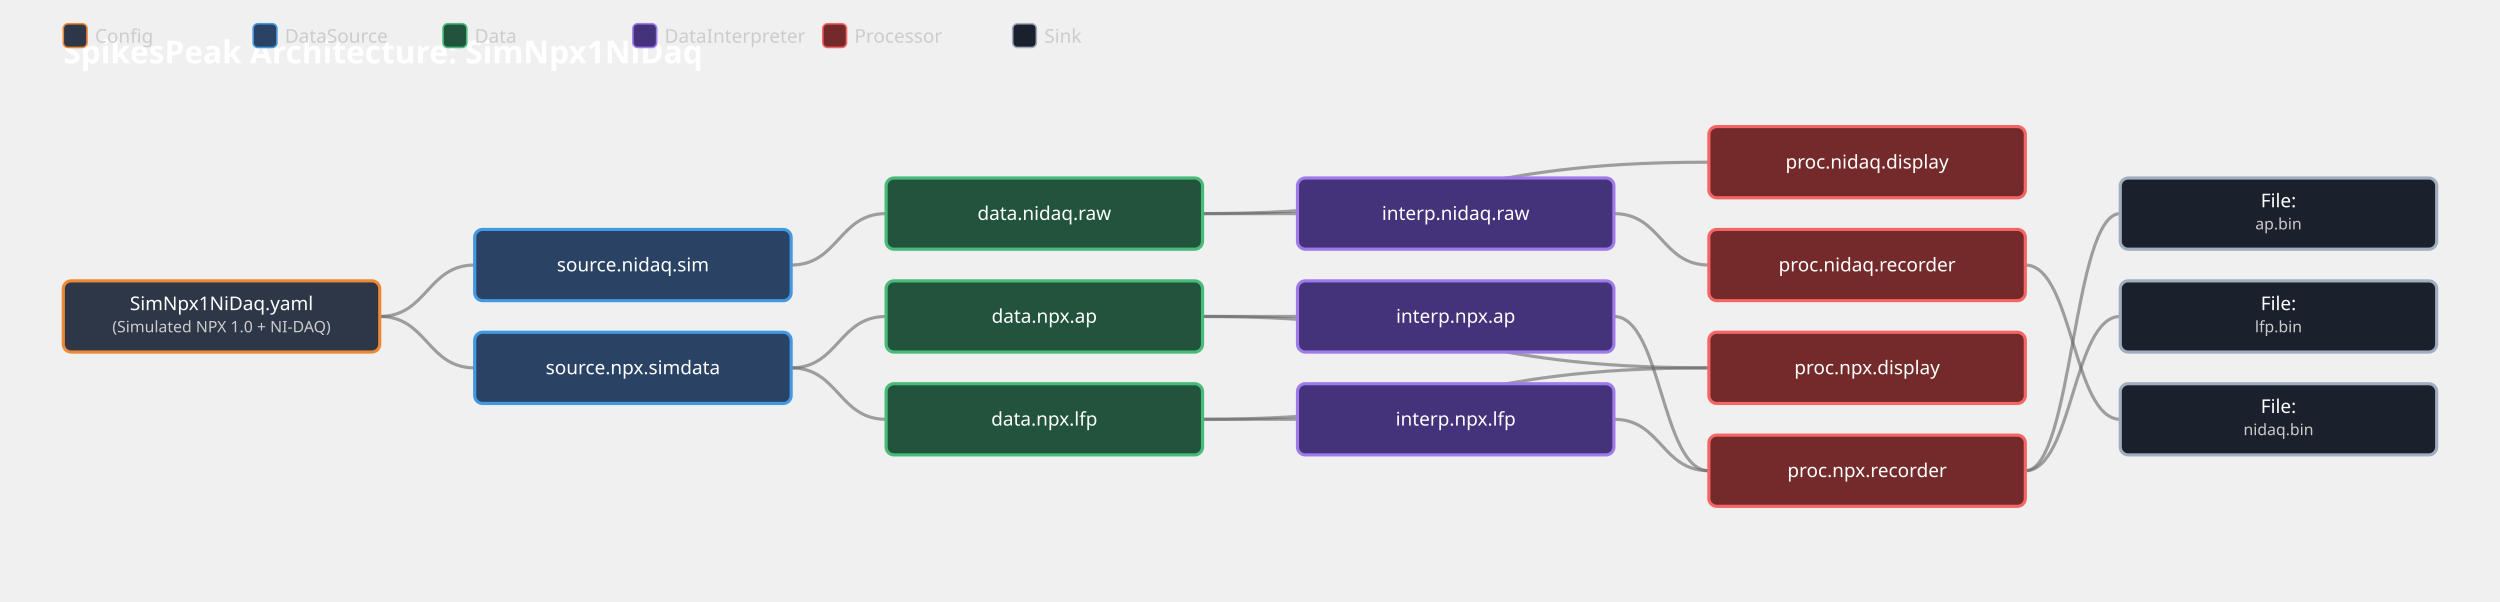
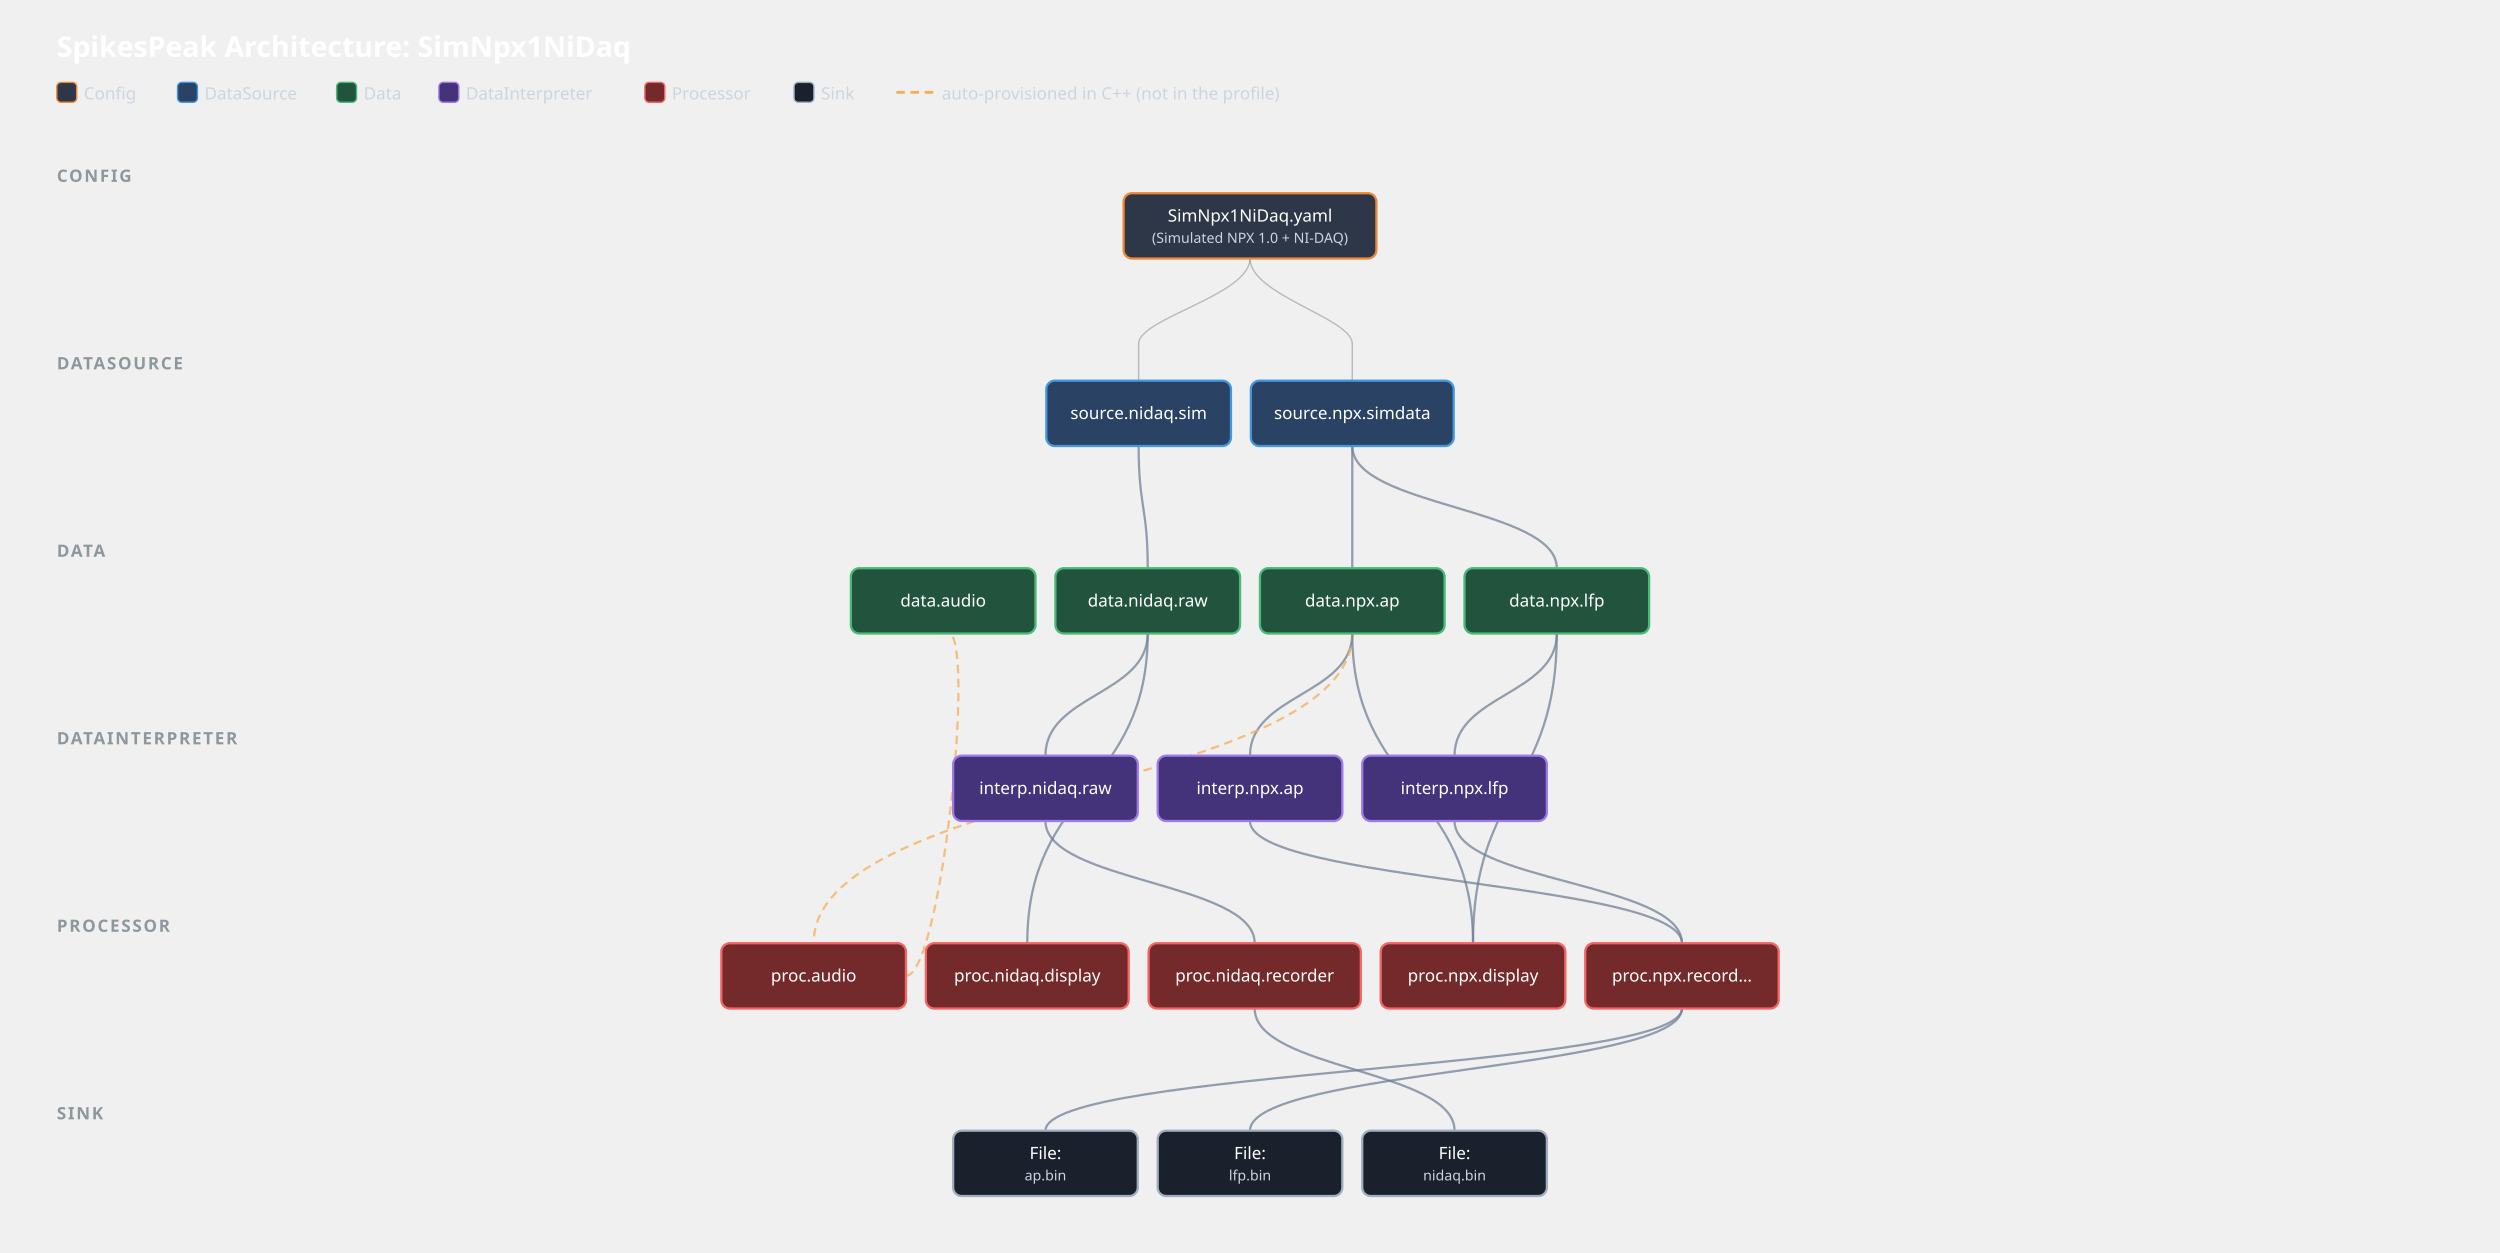
- <svg xmlns="http://www.w3.org/2000/svg" width="1580.0" height="380.0" style="background-color: #1a1a1a;">
+ <svg xmlns="http://www.w3.org/2000/svg" width="1760.0" height="882.0" viewBox="0 0 1760.0 882.0" preserveAspectRatio="xMidYMin meet" style="background-color: #1a1a1a; max-width: 100%; height: auto;">
  <text x="40" y="40" fill="#fff" font-family="sans-serif" font-size="20" font-weight="bold">SpikesPeak Architecture: SimNpx1NiDaq</text>
  <g id="legend">
-     <rect x="40" y="15" width="15" height="15" rx="3" fill="#2d3748" stroke="#ed8936" stroke-width="1" />
-     <text x="60" y="27" fill="#ccc" font-family="sans-serif" font-size="12">Config</text>
-     <rect x="160" y="15" width="15" height="15" rx="3" fill="#2a4365" stroke="#4299e1" stroke-width="1" />
-     <text x="180" y="27" fill="#ccc" font-family="sans-serif" font-size="12">DataSource</text>
-     <rect x="280" y="15" width="15" height="15" rx="3" fill="#22543d" stroke="#48bb78" stroke-width="1" />
-     <text x="300" y="27" fill="#ccc" font-family="sans-serif" font-size="12">Data</text>
-     <rect x="400" y="15" width="15" height="15" rx="3" fill="#44337a" stroke="#9f7aea" stroke-width="1" />
-     <text x="420" y="27" fill="#ccc" font-family="sans-serif" font-size="12">DataInterpreter</text>
-     <rect x="520" y="15" width="15" height="15" rx="3" fill="#742a2a" stroke="#f56565" stroke-width="1" />
-     <text x="540" y="27" fill="#ccc" font-family="sans-serif" font-size="12">Processor</text>
-     <rect x="640" y="15" width="15" height="15" rx="3" fill="#1a202c" stroke="#a0aec0" stroke-width="1" />
-     <text x="660" y="27" fill="#ccc" font-family="sans-serif" font-size="12">Sink</text>
+     <rect x="40" y="58" width="14" height="14" rx="3" fill="#2d3748" stroke="#ed8936" stroke-width="1" />
+     <text x="59" y="70" fill="#cbd5e0" font-family="sans-serif" font-size="12">Config</text>
+     <rect x="125" y="58" width="14" height="14" rx="3" fill="#2a4365" stroke="#4299e1" stroke-width="1" />
+     <text x="144" y="70" fill="#cbd5e0" font-family="sans-serif" font-size="12">DataSource</text>
+     <rect x="237" y="58" width="14" height="14" rx="3" fill="#22543d" stroke="#48bb78" stroke-width="1" />
+     <text x="256" y="70" fill="#cbd5e0" font-family="sans-serif" font-size="12">Data</text>
+     <rect x="309" y="58" width="14" height="14" rx="3" fill="#44337a" stroke="#9f7aea" stroke-width="1" />
+     <text x="328" y="70" fill="#cbd5e0" font-family="sans-serif" font-size="12">DataInterpreter</text>
+     <rect x="454" y="58" width="14" height="14" rx="3" fill="#742a2a" stroke="#f56565" stroke-width="1" />
+     <text x="473" y="70" fill="#cbd5e0" font-family="sans-serif" font-size="12">Processor</text>
+     <rect x="559" y="58" width="14" height="14" rx="3" fill="#1a202c" stroke="#a0aec0" stroke-width="1" />
+     <text x="578" y="70" fill="#cbd5e0" font-family="sans-serif" font-size="12">Sink</text>
+     <path d="M 631 65 l 26 0" stroke="#f6ad55" stroke-width="2" stroke-dasharray="6 4" />
+     <text x="663" y="70" fill="#cbd5e0" font-family="sans-serif" font-size="12">auto-provisioned in C++ (not in the profile)</text>
  </g>
  <g id="edges">
-     <path d="M 240.0 200.0 C 270.0 200.0, 270.0 167.5, 300.0 167.5" fill="none" stroke="#666" stroke-width="2" opacity="0.6" />
-     <path d="M 240.0 200.0 C 270.0 200.0, 270.0 232.5, 300.0 232.5" fill="none" stroke="#666" stroke-width="2" opacity="0.6" />
-     <path d="M 760.0 135.0 C 790.0 135.0, 790.0 135.0, 820.0 135.0" fill="none" stroke="#666" stroke-width="2" opacity="0.6" />
-     <path d="M 760.0 135.0 C 920.0 135.0, 920.0 102.5, 1080.0 102.5" fill="none" stroke="#666" stroke-width="2" opacity="0.6" />
-     <path d="M 760.0 200.0 C 790.0 200.0, 790.0 200.0, 820.0 200.0" fill="none" stroke="#666" stroke-width="2" opacity="0.6" />
-     <path d="M 760.0 200.0 C 920.0 200.0, 920.0 232.5, 1080.0 232.5" fill="none" stroke="#666" stroke-width="2" opacity="0.6" />
-     <path d="M 760.0 265.0 C 790.0 265.0, 790.0 265.0, 820.0 265.0" fill="none" stroke="#666" stroke-width="2" opacity="0.6" />
-     <path d="M 760.0 265.0 C 920.0 265.0, 920.0 232.5, 1080.0 232.5" fill="none" stroke="#666" stroke-width="2" opacity="0.6" />
-     <path d="M 1020.0 135.0 C 1050.0 135.0, 1050.0 167.5, 1080.0 167.5" fill="none" stroke="#666" stroke-width="2" opacity="0.6" />
-     <path d="M 1020.0 200.0 C 1050.0 200.0, 1050.0 297.5, 1080.0 297.5" fill="none" stroke="#666" stroke-width="2" opacity="0.6" />
-     <path d="M 1020.0 265.0 C 1050.0 265.0, 1050.0 297.5, 1080.0 297.5" fill="none" stroke="#666" stroke-width="2" opacity="0.6" />
-     <path d="M 1280.0 167.5 C 1310.0 167.5, 1310.0 265.0, 1340.0 265.0" fill="none" stroke="#666" stroke-width="2" opacity="0.6" />
-     <path d="M 1280.0 297.5 C 1310.0 297.5, 1310.0 135.0, 1340.0 135.0" fill="none" stroke="#666" stroke-width="2" opacity="0.6" />
-     <path d="M 1280.0 297.5 C 1310.0 297.5, 1310.0 200.0, 1340.0 200.0" fill="none" stroke="#666" stroke-width="2" opacity="0.6" />
-     <path d="M 500.0 167.5 C 530.0 167.5, 530.0 135.0, 560.0 135.0" fill="none" stroke="#666" stroke-width="2" opacity="0.6" />
-     <path d="M 500.0 232.5 C 530.0 232.5, 530.0 200.0, 560.0 200.0" fill="none" stroke="#666" stroke-width="2" opacity="0.6" />
-     <path d="M 500.0 232.5 C 530.0 232.5, 530.0 265.0, 560.0 265.0" fill="none" stroke="#666" stroke-width="2" opacity="0.6" />
+     <path d="M 880.0 182.0 C 880.0 207.8, 801.6 224.0, 801.6 242.0 L 801.6 268.0" fill="none" stroke="#4a5568" stroke-width="1.0" opacity="0.35" />
+     <path d="M 880.0 182.0 C 880.0 207.8, 952.0 224.0, 952.0 242.0 L 952.0 268.0" fill="none" stroke="#4a5568" stroke-width="1.0" opacity="0.35" />
+     <path d="M 808.0 446.0 C 808.0 489.0, 736.0 489.0, 736.0 532.0" fill="none" stroke="#718096" stroke-width="1.6" opacity="0.75" />
+     <path d="M 808.0 446.0 C 808.0 555.0, 723.2 555.0, 723.2 664.0" fill="none" stroke="#718096" stroke-width="1.6" opacity="0.75" />
+     <path d="M 952.0 446.0 C 952.0 489.0, 880.0 489.0, 880.0 532.0" fill="none" stroke="#718096" stroke-width="1.6" opacity="0.75" />
+     <path d="M 952.0 446.0 C 952.0 555.0, 572.8 555.0, 572.8 664.0" fill="none" stroke="#f6ad55" stroke-width="1.6" opacity="0.75" stroke-dasharray="6 4" />
+     <path d="M 952.0 446.0 C 952.0 555.0, 1037.0 555.0, 1037.0 664.0" fill="none" stroke="#718096" stroke-width="1.6" opacity="0.75" />
+     <path d="M 1096.0 446.0 C 1096.0 489.0, 1024.0 489.0, 1024.0 532.0" fill="none" stroke="#718096" stroke-width="1.6" opacity="0.75" />
+     <path d="M 1096.0 446.0 C 1096.0 555.0, 1037.0 555.0, 1037.0 664.0" fill="none" stroke="#718096" stroke-width="1.6" opacity="0.75" />
+     <path d="M 736.0 578.0 C 736.0 621.0, 883.3 621.0, 883.3 664.0" fill="none" stroke="#718096" stroke-width="1.6" opacity="0.75" />
+     <path d="M 880.0 578.0 C 880.0 621.0, 1184.1 621.0, 1184.1 664.0" fill="none" stroke="#718096" stroke-width="1.6" opacity="0.75" />
+     <path d="M 1024.0 578.0 C 1024.0 621.0, 1184.1 621.0, 1184.1 664.0" fill="none" stroke="#718096" stroke-width="1.6" opacity="0.75" />
+     <path d="M 637.8 687.0 C 663.8 687.0, 690.0 423.0, 664.0 446.0" fill="none" stroke="#f6ad55" stroke-width="1.6" opacity="0.75" stroke-dasharray="6 4" />
+     <path d="M 883.3 710.0 C 883.3 753.0, 1024.0 753.0, 1024.0 796.0" fill="none" stroke="#718096" stroke-width="1.6" opacity="0.75" />
+     <path d="M 1184.1 710.0 C 1184.1 753.0, 736.0 753.0, 736.0 796.0" fill="none" stroke="#718096" stroke-width="1.6" opacity="0.75" />
+     <path d="M 1184.1 710.0 C 1184.1 753.0, 880.0 753.0, 880.0 796.0" fill="none" stroke="#718096" stroke-width="1.6" opacity="0.75" />
+     <path d="M 801.6 314.0 C 801.6 357.0, 808.0 357.0, 808.0 400.0" fill="none" stroke="#718096" stroke-width="1.6" opacity="0.75" />
+     <path d="M 952.0 314.0 C 952.0 357.0, 952.0 357.0, 952.0 400.0" fill="none" stroke="#718096" stroke-width="1.6" opacity="0.75" />
+     <path d="M 952.0 314.0 C 952.0 357.0, 1096.0 357.0, 1096.0 400.0" fill="none" stroke="#718096" stroke-width="1.6" opacity="0.75" />
  </g>
  <g id="nodes">
-     <rect x="40.0" y="177.5" width="200" height="45" rx="5" fill="#2d3748" stroke="#ed8936" stroke-width="2" />
-     <text x="140.0" y="196.0" fill="#fff" font-family="sans-serif" font-size="12" text-anchor="middle">SimNpx1NiDaq.yaml</text>
-     <text x="140.0" y="210.0" fill="#ccc" font-family="sans-serif" font-size="10" text-anchor="middle">(Simulated NPX 1.0 + NI-DAQ)</text>
-     <rect x="560.0" y="112.5" width="200" height="45" rx="5" fill="#22543d" stroke="#48bb78" stroke-width="2" />
-     <text x="660.0" y="139.0" fill="#fff" font-family="sans-serif" font-size="12" text-anchor="middle">data.nidaq.raw</text>
-     <rect x="560.0" y="177.5" width="200" height="45" rx="5" fill="#22543d" stroke="#48bb78" stroke-width="2" />
-     <text x="660.0" y="204.0" fill="#fff" font-family="sans-serif" font-size="12" text-anchor="middle">data.npx.ap</text>
-     <rect x="560.0" y="242.5" width="200" height="45" rx="5" fill="#22543d" stroke="#48bb78" stroke-width="2" />
-     <text x="660.0" y="269.0" fill="#fff" font-family="sans-serif" font-size="12" text-anchor="middle">data.npx.lfp</text>
-     <rect x="820.0" y="112.5" width="200" height="45" rx="5" fill="#44337a" stroke="#9f7aea" stroke-width="2" />
-     <text x="920.0" y="139.0" fill="#fff" font-family="sans-serif" font-size="12" text-anchor="middle">interp.nidaq.raw</text>
-     <rect x="820.0" y="177.5" width="200" height="45" rx="5" fill="#44337a" stroke="#9f7aea" stroke-width="2" />
-     <text x="920.0" y="204.0" fill="#fff" font-family="sans-serif" font-size="12" text-anchor="middle">interp.npx.ap</text>
-     <rect x="820.0" y="242.5" width="200" height="45" rx="5" fill="#44337a" stroke="#9f7aea" stroke-width="2" />
-     <text x="920.0" y="269.0" fill="#fff" font-family="sans-serif" font-size="12" text-anchor="middle">interp.npx.lfp</text>
-     <rect x="1080.0" y="80.0" width="200" height="45" rx="5" fill="#742a2a" stroke="#f56565" stroke-width="2" />
-     <text x="1180.0" y="106.5" fill="#fff" font-family="sans-serif" font-size="12" text-anchor="middle">proc.nidaq.display</text>
-     <rect x="1080.0" y="145.0" width="200" height="45" rx="5" fill="#742a2a" stroke="#f56565" stroke-width="2" />
-     <text x="1180.0" y="171.5" fill="#fff" font-family="sans-serif" font-size="12" text-anchor="middle">proc.nidaq.recorder</text>
-     <rect x="1080.0" y="210.0" width="200" height="45" rx="5" fill="#742a2a" stroke="#f56565" stroke-width="2" />
-     <text x="1180.0" y="236.5" fill="#fff" font-family="sans-serif" font-size="12" text-anchor="middle">proc.npx.display</text>
-     <rect x="1080.0" y="275.0" width="200" height="45" rx="5" fill="#742a2a" stroke="#f56565" stroke-width="2" />
-     <text x="1180.0" y="301.5" fill="#fff" font-family="sans-serif" font-size="12" text-anchor="middle">proc.npx.recorder</text>
-     <rect x="1340.0" y="112.5" width="200" height="45" rx="5" fill="#1a202c" stroke="#a0aec0" stroke-width="2" />
-     <text x="1440.0" y="131.0" fill="#fff" font-family="sans-serif" font-size="12" text-anchor="middle">File:</text>
-     <text x="1440.0" y="145.0" fill="#ccc" font-family="sans-serif" font-size="10" text-anchor="middle">ap.bin</text>
-     <rect x="1340.0" y="177.5" width="200" height="45" rx="5" fill="#1a202c" stroke="#a0aec0" stroke-width="2" />
-     <text x="1440.0" y="196.0" fill="#fff" font-family="sans-serif" font-size="12" text-anchor="middle">File:</text>
-     <text x="1440.0" y="210.0" fill="#ccc" font-family="sans-serif" font-size="10" text-anchor="middle">lfp.bin</text>
-     <rect x="1340.0" y="242.5" width="200" height="45" rx="5" fill="#1a202c" stroke="#a0aec0" stroke-width="2" />
-     <text x="1440.0" y="261.0" fill="#fff" font-family="sans-serif" font-size="12" text-anchor="middle">File:</text>
-     <text x="1440.0" y="275.0" fill="#ccc" font-family="sans-serif" font-size="10" text-anchor="middle">nidaq.bin</text>
-     <rect x="300.0" y="145.0" width="200" height="45" rx="5" fill="#2a4365" stroke="#4299e1" stroke-width="2" />
-     <text x="400.0" y="171.5" fill="#fff" font-family="sans-serif" font-size="12" text-anchor="middle">source.nidaq.sim</text>
-     <rect x="300.0" y="210.0" width="200" height="45" rx="5" fill="#2a4365" stroke="#4299e1" stroke-width="2" />
-     <text x="400.0" y="236.5" fill="#fff" font-family="sans-serif" font-size="12" text-anchor="middle">source.npx.simdata</text>
+     <text x="40" y="128.0" fill="#8d979e" font-family="sans-serif" font-size="12" font-weight="bold" letter-spacing="1.2">CONFIG</text>
+     <text x="40" y="260.0" fill="#8d979e" font-family="sans-serif" font-size="12" font-weight="bold" letter-spacing="1.2">DATASOURCE</text>
+     <text x="40" y="392.0" fill="#8d979e" font-family="sans-serif" font-size="12" font-weight="bold" letter-spacing="1.2">DATA</text>
+     <text x="40" y="524.0" fill="#8d979e" font-family="sans-serif" font-size="12" font-weight="bold" letter-spacing="1.2">DATAINTERPRETER</text>
+     <text x="40" y="656.0" fill="#8d979e" font-family="sans-serif" font-size="12" font-weight="bold" letter-spacing="1.2">PROCESSOR</text>
+     <text x="40" y="788.0" fill="#8d979e" font-family="sans-serif" font-size="12" font-weight="bold" letter-spacing="1.2">SINK</text>
+     <rect x="791.0" y="136.0" width="178.0" height="46" rx="6" fill="#2d3748" stroke="#ed8936" stroke-width="1.6" />
+     <text x="880.0" y="156.0" fill="#fff" font-family="sans-serif" font-size="12" text-anchor="middle">SimNpx1NiDaq.yaml</text>
+     <text x="880.0" y="171.0" fill="#cbd5e0" font-family="sans-serif" font-size="10" text-anchor="middle">(Simulated NPX 1.0 + NI-DAQ)</text>
+     <rect x="599.0" y="400.0" width="130.0" height="46" rx="6" fill="#22543d" stroke="#48bb78" stroke-width="1.6" />
+     <text x="664.0" y="427.0" fill="#fff" font-family="sans-serif" font-size="12" text-anchor="middle">data.audio</text>
+     <rect x="743.0" y="400.0" width="130.0" height="46" rx="6" fill="#22543d" stroke="#48bb78" stroke-width="1.6" />
+     <text x="808.0" y="427.0" fill="#fff" font-family="sans-serif" font-size="12" text-anchor="middle">data.nidaq.raw</text>
+     <rect x="887.0" y="400.0" width="130.0" height="46" rx="6" fill="#22543d" stroke="#48bb78" stroke-width="1.6" />
+     <text x="952.0" y="427.0" fill="#fff" font-family="sans-serif" font-size="12" text-anchor="middle">data.npx.ap</text>
+     <rect x="1031.0" y="400.0" width="130.0" height="46" rx="6" fill="#22543d" stroke="#48bb78" stroke-width="1.6" />
+     <text x="1096.0" y="427.0" fill="#fff" font-family="sans-serif" font-size="12" text-anchor="middle">data.npx.lfp</text>
+     <rect x="671.0" y="532.0" width="130.0" height="46" rx="6" fill="#44337a" stroke="#9f7aea" stroke-width="1.6" />
+     <text x="736.0" y="559.0" fill="#fff" font-family="sans-serif" font-size="12" text-anchor="middle">interp.nidaq.raw</text>
+     <rect x="815.0" y="532.0" width="130.0" height="46" rx="6" fill="#44337a" stroke="#9f7aea" stroke-width="1.6" />
+     <text x="880.0" y="559.0" fill="#fff" font-family="sans-serif" font-size="12" text-anchor="middle">interp.npx.ap</text>
+     <rect x="959.0" y="532.0" width="130.0" height="46" rx="6" fill="#44337a" stroke="#9f7aea" stroke-width="1.6" />
+     <text x="1024.0" y="559.0" fill="#fff" font-family="sans-serif" font-size="12" text-anchor="middle">interp.npx.lfp</text>
+     <rect x="507.8" y="664.0" width="130.0" height="46" rx="6" fill="#742a2a" stroke="#f56565" stroke-width="1.6" />
+     <text x="572.8" y="691.0" fill="#fff" font-family="sans-serif" font-size="12" text-anchor="middle">proc.audio</text>
+     <rect x="651.8" y="664.0" width="142.8" height="46" rx="6" fill="#742a2a" stroke="#f56565" stroke-width="1.6" />
+     <text x="723.2" y="691.0" fill="#fff" font-family="sans-serif" font-size="12" text-anchor="middle">proc.nidaq.display</text>
+     <rect x="808.6" y="664.0" width="149.4" height="46" rx="6" fill="#742a2a" stroke="#f56565" stroke-width="1.6" />
+     <text x="883.3" y="691.0" fill="#fff" font-family="sans-serif" font-size="12" text-anchor="middle">proc.nidaq.recorder</text>
+     <rect x="972.0" y="664.0" width="130.0" height="46" rx="6" fill="#742a2a" stroke="#f56565" stroke-width="1.6" />
+     <text x="1037.0" y="691.0" fill="#fff" font-family="sans-serif" font-size="12" text-anchor="middle">proc.npx.display</text>
+     <rect x="1116.0" y="664.0" width="136.2" height="46" rx="6" fill="#742a2a" stroke="#f56565" stroke-width="1.6" />
+     <text x="1184.1" y="691.0" fill="#fff" font-family="sans-serif" font-size="12" text-anchor="middle">proc.npx.record…</text>
+     <rect x="671.0" y="796.0" width="130.0" height="46" rx="6" fill="#1a202c" stroke="#a0aec0" stroke-width="1.6" />
+     <text x="736.0" y="816.0" fill="#fff" font-family="sans-serif" font-size="12" text-anchor="middle">File:</text>
+     <text x="736.0" y="831.0" fill="#cbd5e0" font-family="sans-serif" font-size="10" text-anchor="middle">ap.bin</text>
+     <rect x="815.0" y="796.0" width="130.0" height="46" rx="6" fill="#1a202c" stroke="#a0aec0" stroke-width="1.6" />
+     <text x="880.0" y="816.0" fill="#fff" font-family="sans-serif" font-size="12" text-anchor="middle">File:</text>
+     <text x="880.0" y="831.0" fill="#cbd5e0" font-family="sans-serif" font-size="10" text-anchor="middle">lfp.bin</text>
+     <rect x="959.0" y="796.0" width="130.0" height="46" rx="6" fill="#1a202c" stroke="#a0aec0" stroke-width="1.6" />
+     <text x="1024.0" y="816.0" fill="#fff" font-family="sans-serif" font-size="12" text-anchor="middle">File:</text>
+     <text x="1024.0" y="831.0" fill="#cbd5e0" font-family="sans-serif" font-size="10" text-anchor="middle">nidaq.bin</text>
+     <rect x="736.6" y="268.0" width="130.0" height="46" rx="6" fill="#2a4365" stroke="#4299e1" stroke-width="1.6" />
+     <text x="801.6" y="295.0" fill="#fff" font-family="sans-serif" font-size="12" text-anchor="middle">source.nidaq.sim</text>
+     <rect x="880.6" y="268.0" width="142.8" height="46" rx="6" fill="#2a4365" stroke="#4299e1" stroke-width="1.6" />
+     <text x="952.0" y="295.0" fill="#fff" font-family="sans-serif" font-size="12" text-anchor="middle">source.npx.simdata</text>
  </g>
</svg>
